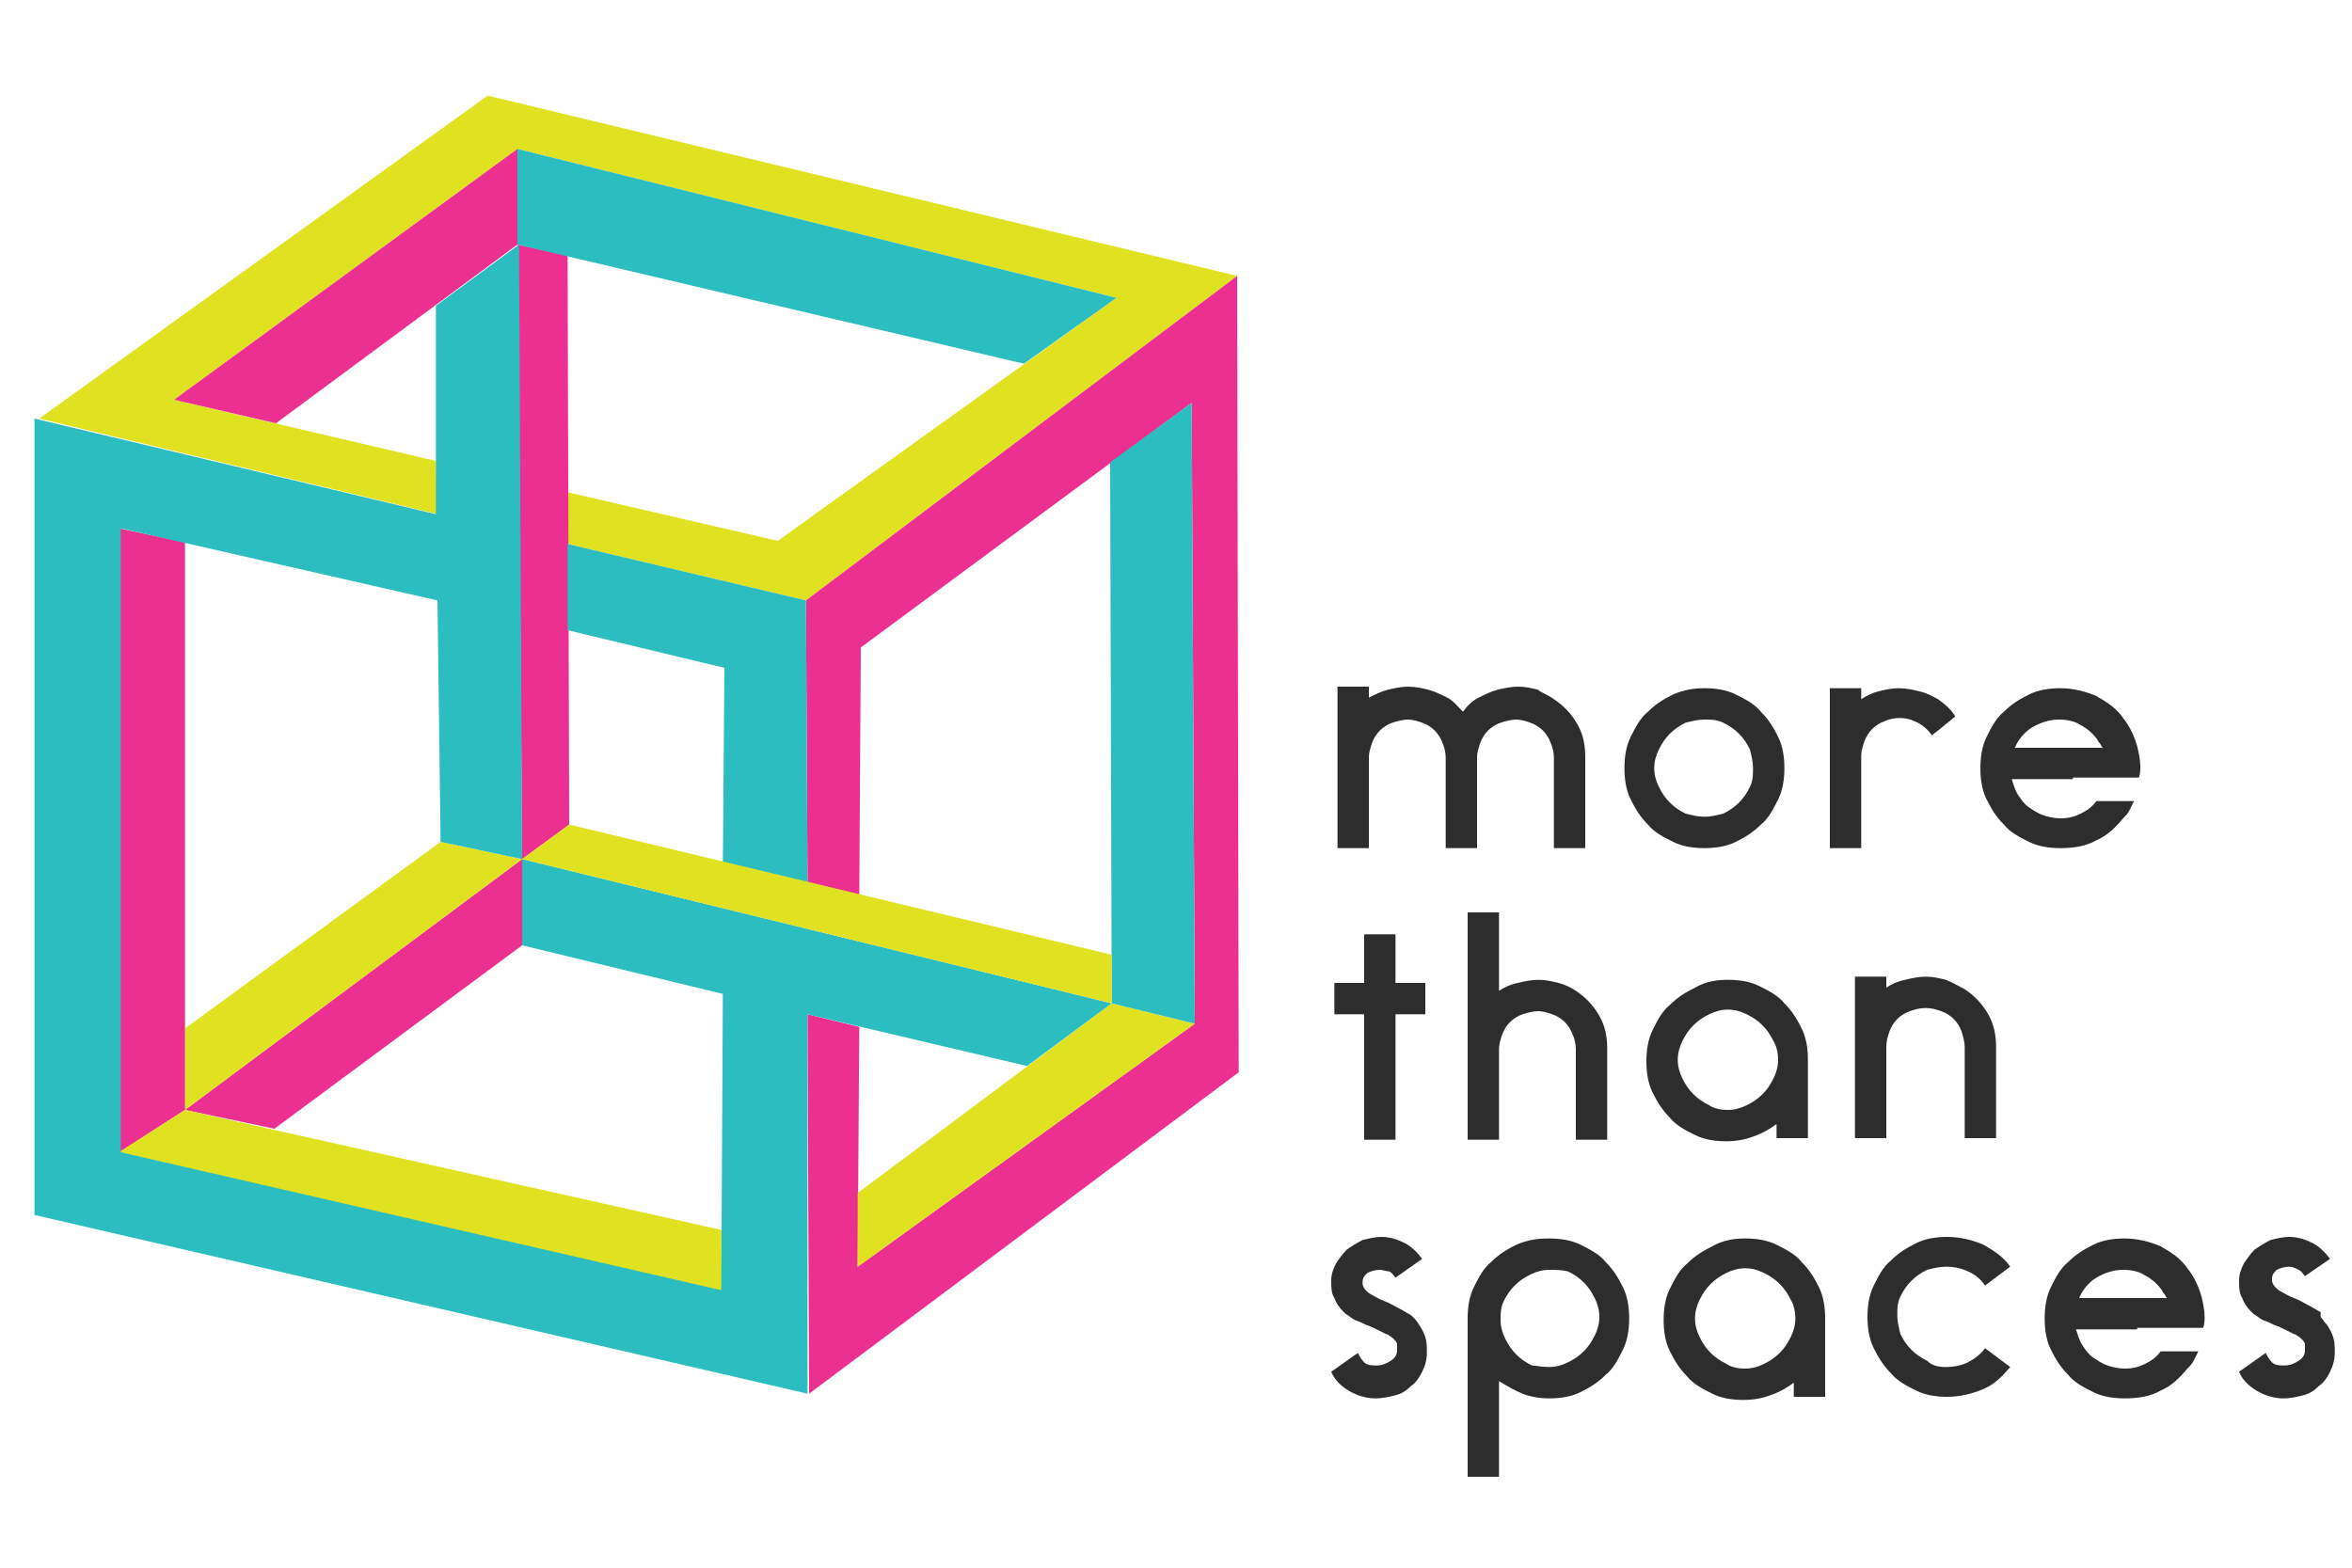
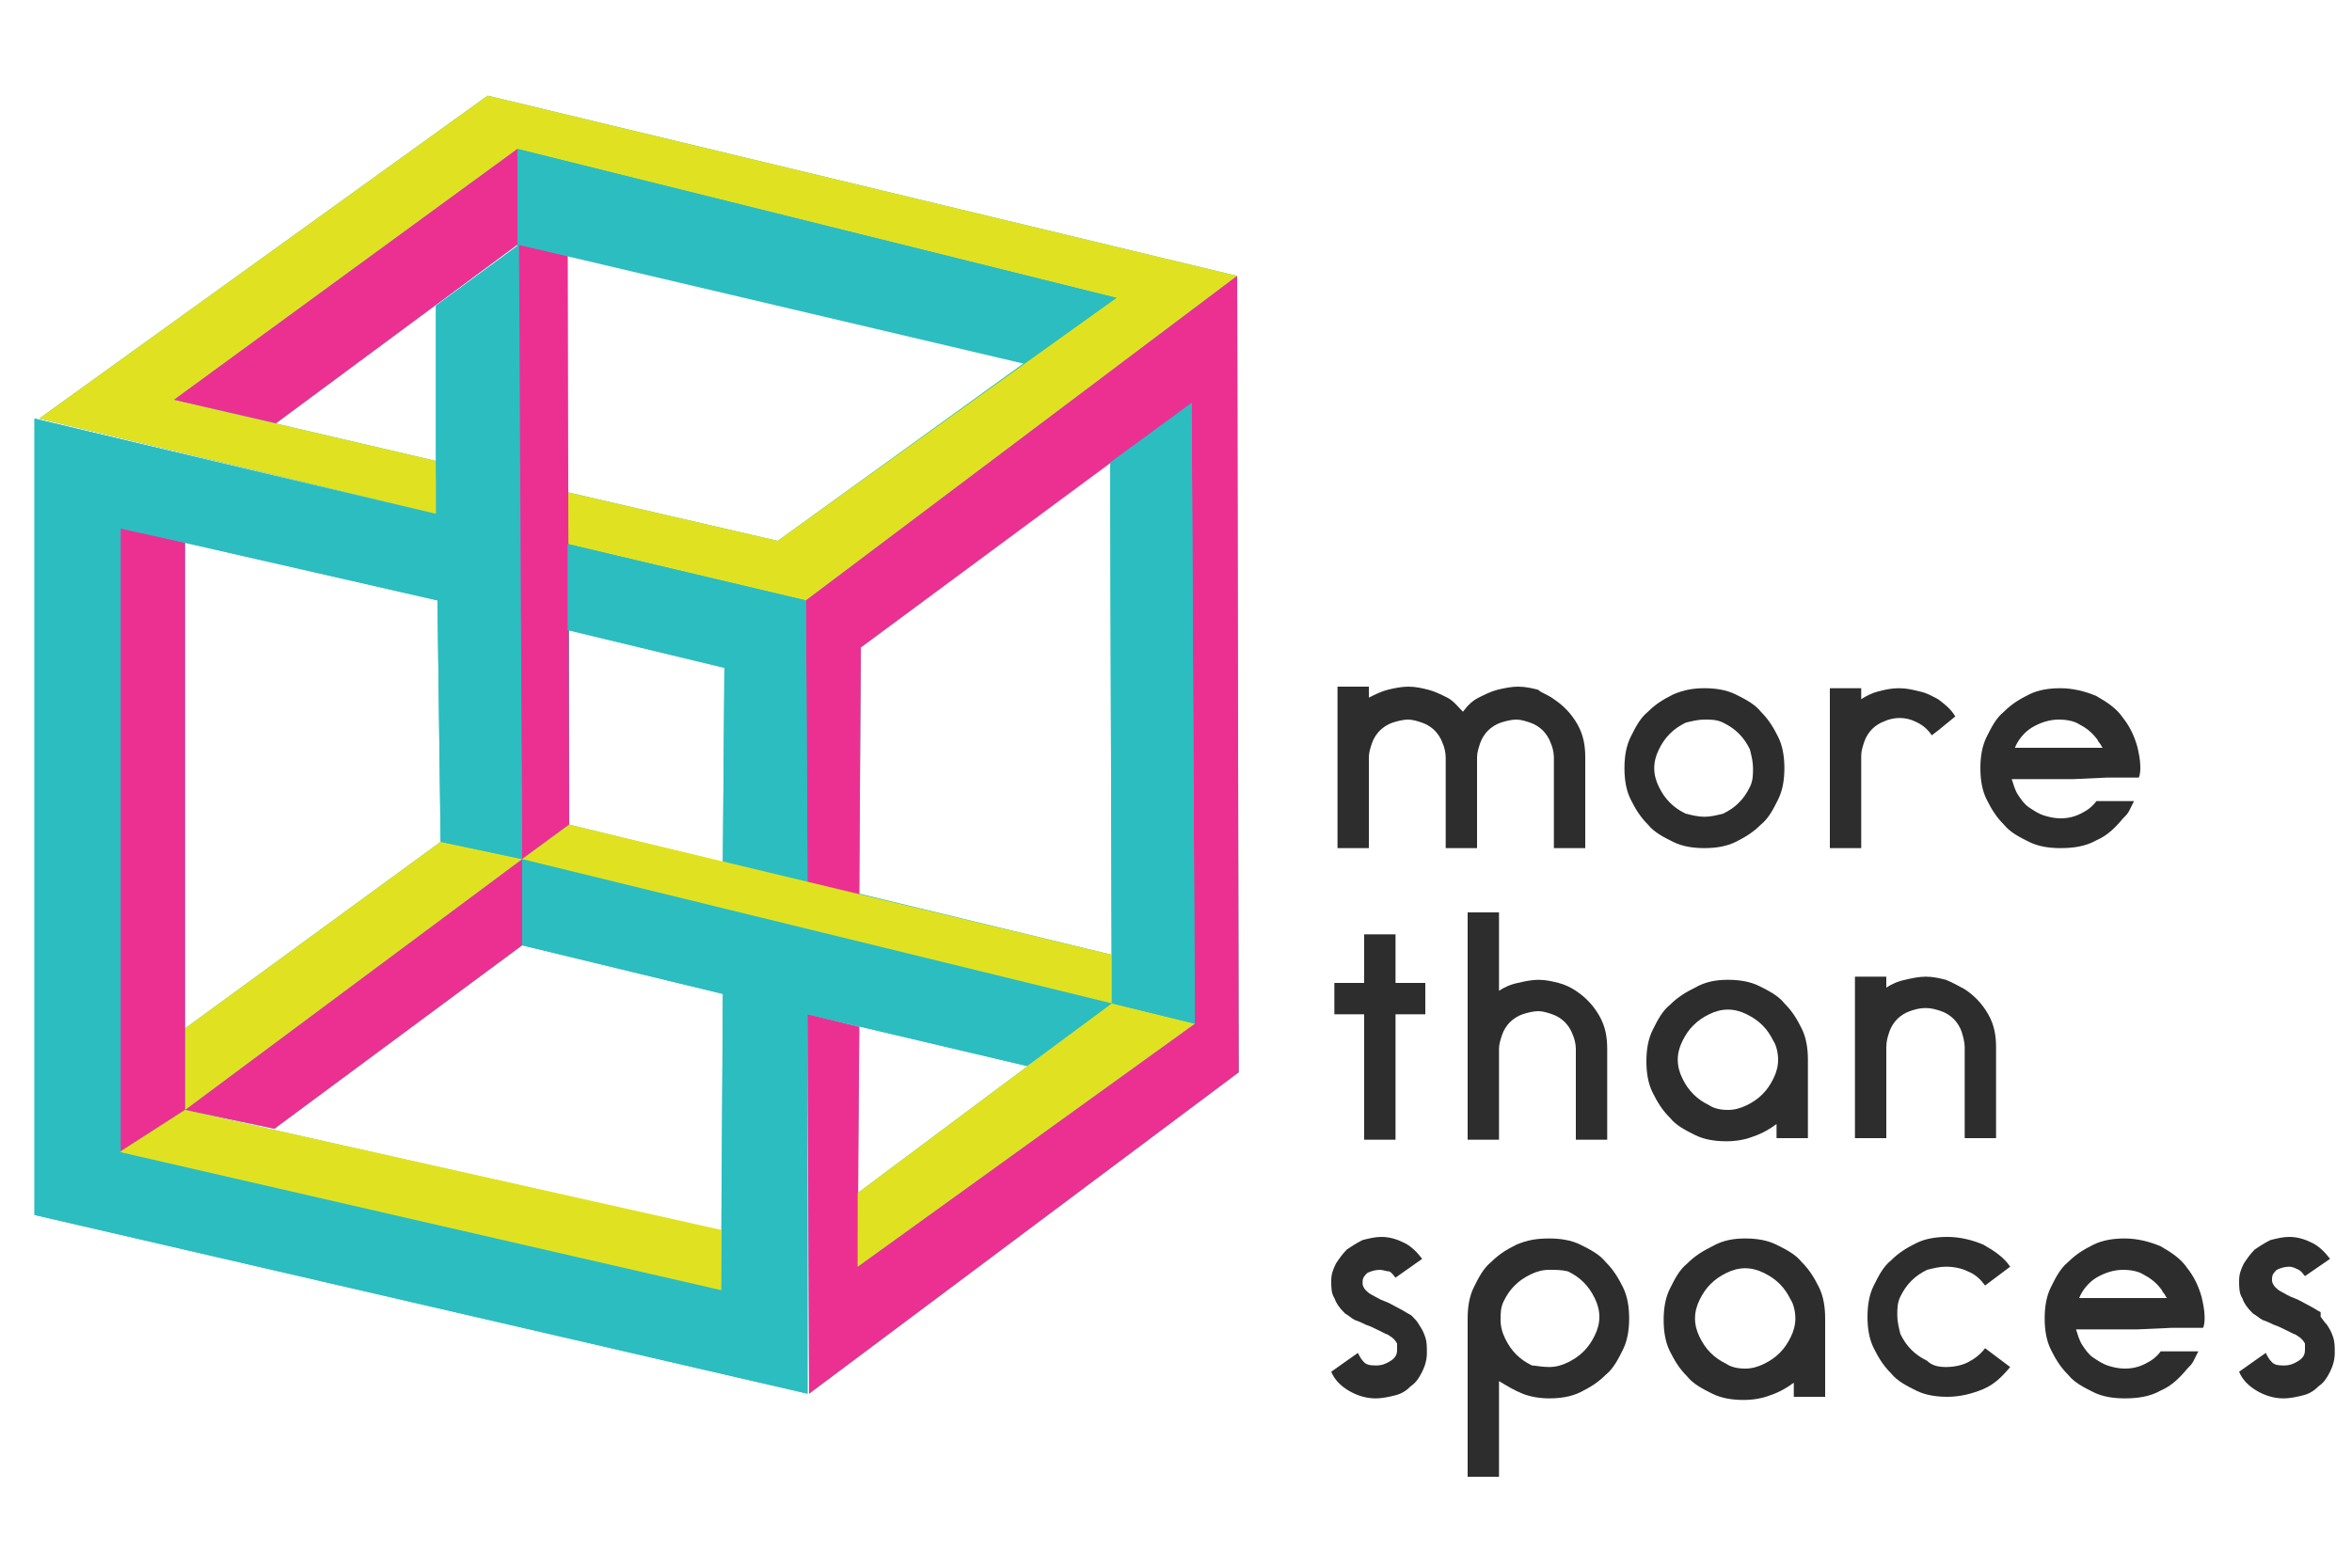
<svg xmlns="http://www.w3.org/2000/svg" version="1.1" id="Layer_1" x="0px" y="0px" viewBox="0 0 150 100" style="enable-background:new 0 0 150 100;" xml:space="preserve">
  <style type="text/css">
- 	.st0{fill:#E0E221;}
- 	.st1{fill:#EC3092;}
- 	.st2{fill:#2CBDC0;}
+ 	.st0{fill:#2CBDC0;}
+ 	.st1{fill:#E0E221;}
+ 	.st2{fill:#EC3092;}
	.st3{fill:#2D2D2D;}
</style>
  <g id="XMLID_5_">
+     <path class="st0" d="M78.9,17.6L31.1,6.1L2.5,26.7l25.3,6.1v0L2.2,26.7v50.8l49.3,11.4V64.7l14,3.3l5.4-4L54.7,76.1l0.1-10.6   l-3.3-0.8l0.1,24.2L79,68.4L78.9,17.6z M36.3,40.2l9.9,2.4L46.1,55l-9.8-2.4L36.3,40.2z M49.6,34.5l-13.4-3.1l0-15.1l29.1,6.8   l5.9-4.2L49.6,34.5z M11.1,25.5l6.5,1.5L33,15.6l0,0.1l-5.2,3.8v9.9L11.1,25.5z M27.9,38.3l0.2,15.4L11.8,65.6v-31L27.9,38.3z    M17.5,72l15.8-11.7l12.8,3.1L46,78.5l-34.2-7.7L17.5,72z M9.3,34.1l-1.6-0.3v0L9.3,34.1z M54.8,57l0.1-15.7l15.9-11.8l0.1,31.4   L54.8,57z" />
    <g id="XMLID_184_">
-       <polygon id="XMLID_558_" class="st0" points="33,9.5 11.1,25.5 27.8,29.4 27.9,32.8 2.5,26.7 31.1,6.1 78.9,17.6 51.4,38.3     36.2,34.7 36.2,31.4 49.6,34.5 71.2,19   " />
-       <path id="XMLID_473_" class="st1" d="M78.9,17.6L51.4,38.3l0.1,18l3.3,0.8l0.1-15.8l21.1-15.6l0.2,39.6L54.7,80.8l0.1-15.3    l-3.3-0.8l0.1,24.2L79,68.4L78.9,17.6z" />
-       <polygon id="XMLID_472_" class="st0" points="54.7,80.8 76.2,65.3 70.9,64 54.7,76.1   " />
-       <polygon id="XMLID_1_" class="st2" points="70.9,64 70.8,29.5 76,25.7 76.2,65.3   " />
-       <polygon id="XMLID_246_" class="st1" points="11.1,25.5 33,9.5 33,15.6 17.6,27   " />
-       <polygon id="XMLID_193_" class="st1" points="36.2,16.3 33,15.6 33.3,54.8 36.3,52.6   " />
-       <polygon id="XMLID_192_" class="st2" points="33,9.5 33,15.6 65.3,23.2 71.2,19   " />
-       <polygon id="XMLID_191_" class="st2" points="46.2,42.6 36.2,40.2 36.2,34.7 51.4,38.3 51.5,56.3 46.1,55   " />
-       <polygon id="XMLID_190_" class="st1" points="33.3,60.3 33.3,54.8 11.8,70.8 17.5,72   " />
-       <polygon id="XMLID_189_" class="st0" points="33.3,54.8 11.8,70.8 11.8,65.6 28.1,53.7   " />
-       <polygon id="XMLID_188_" class="st1" points="11.8,70.8 7.6,73.5 7.6,33.7 11.8,34.6   " />
-       <polygon id="XMLID_187_" class="st0" points="7.6,73.5 11.8,70.8 46.2,78.5 46.2,82.5   " />
-       <polygon id="XMLID_186_" class="st2" points="70.9,64 33.3,54.8 33.3,60.3 46.1,63.4 46,82.3 7.7,73.5 7.7,33.7 27.9,38.3     28.1,53.7 33.3,54.8 33.1,15.6 27.8,19.5 27.8,32.8 2.2,26.7 2.2,77.5 51.5,88.9 51.5,64.7 65.5,68   " />
-       <polygon id="XMLID_185_" class="st0" points="36.3,52.6 33.3,54.8 70.9,64 70.9,60.9   " />
+       <polygon id="XMLID_558_" class="st1" points="33,9.5 11.1,25.5 27.8,29.4 27.9,32.8 2.5,26.7 31.1,6.1 78.9,17.6 51.4,38.3     36.2,34.7 36.2,31.4 49.6,34.5 71.2,19   " />
+       <path id="XMLID_473_" class="st2" d="M78.9,17.6L51.4,38.3l0.1,18l3.3,0.8l0.1-15.8L76,25.7l0.2,39.6L54.7,80.8l0.1-15.3l-3.3-0.8    l0.1,24.2L79,68.4L78.9,17.6z" />
+       <polygon id="XMLID_472_" class="st1" points="54.7,80.8 76.2,65.3 70.9,64 54.7,76.1   " />
+       <polygon id="XMLID_1_" class="st0" points="70.9,64 70.8,29.5 76,25.7 76.2,65.3   " />
+       <polygon id="XMLID_246_" class="st2" points="11.1,25.5 33,9.5 33,15.6 17.6,27   " />
+       <polygon id="XMLID_193_" class="st2" points="36.2,16.3 33,15.6 33.3,54.8 36.3,52.6   " />
+       <polygon id="XMLID_192_" class="st0" points="33,9.5 33,15.6 65.3,23.2 71.2,19   " />
+       <polygon id="XMLID_191_" class="st0" points="46.2,42.6 36.2,40.2 36.2,34.7 51.4,38.3 51.5,56.3 46.1,55   " />
+       <polygon id="XMLID_190_" class="st2" points="33.3,60.3 33.3,54.8 11.8,70.8 17.5,72   " />
+       <polygon id="XMLID_189_" class="st1" points="33.3,54.8 11.8,70.8 11.8,65.6 28.1,53.7   " />
+       <polygon id="XMLID_188_" class="st2" points="11.8,70.8 7.6,73.5 7.6,33.7 11.8,34.6   " />
+       <polygon id="XMLID_187_" class="st1" points="7.6,73.5 11.8,70.8 46.2,78.5 46.2,82.5   " />
+       <polygon id="XMLID_186_" class="st0" points="70.9,64 33.3,54.8 33.3,60.3 46.1,63.4 46,82.3 7.7,73.5 7.7,33.7 27.9,38.3     28.1,53.7 33.3,54.8 33.1,15.6 27.8,19.5 27.8,32.8 2.2,26.7 2.2,77.5 51.5,88.9 51.5,64.7 65.5,68   " />
+       <polygon id="XMLID_185_" class="st1" points="36.3,52.6 33.3,54.8 70.9,64 70.9,60.9   " />
    </g>
    <g id="XMLID_6_">
-       <path id="XMLID_182_" class="st3" d="M99.1,44.6c0.6,0.4,1.1,0.9,1.5,1.6c0.4,0.7,0.5,1.4,0.5,2.1v5.8h-2V52v-3.7    c0-0.3-0.1-0.7-0.2-0.9c-0.1-0.3-0.3-0.6-0.5-0.8c-0.2-0.2-0.5-0.4-0.8-0.5c-0.3-0.1-0.6-0.2-0.9-0.2c-0.3,0-0.7,0.1-1,0.2    c-0.3,0.1-0.6,0.3-0.8,0.5c-0.2,0.2-0.4,0.5-0.5,0.8c-0.1,0.3-0.2,0.6-0.2,0.9V52v2.1h-2V52v-3.7c0-0.3-0.1-0.7-0.2-0.9    c-0.1-0.3-0.3-0.6-0.5-0.8c-0.2-0.2-0.5-0.4-0.8-0.5c-0.3-0.1-0.6-0.2-0.9-0.2s-0.7,0.1-1,0.2c-0.3,0.1-0.6,0.3-0.8,0.5    c-0.2,0.2-0.4,0.5-0.5,0.8c-0.1,0.3-0.2,0.6-0.2,0.9V52v2.1h-2v-5.8v-4.5h2v0.7c0.4-0.2,0.8-0.4,1.2-0.5c0.4-0.1,0.9-0.2,1.3-0.2    c0.5,0,0.9,0.1,1.3,0.2c0.4,0.1,0.8,0.3,1.2,0.5c0.4,0.2,0.7,0.6,1,0.9c0.3-0.4,0.6-0.7,1-0.9c0.4-0.2,0.8-0.4,1.2-0.5    c0.4-0.1,0.9-0.2,1.3-0.2c0.5,0,0.9,0.1,1.3,0.2C98.3,44.2,98.7,44.3,99.1,44.6z" />
-       <path id="XMLID_179_" class="st3" d="M108.7,43.9c0.7,0,1.4,0.1,2,0.4c0.6,0.3,1.2,0.6,1.6,1.1c0.5,0.5,0.8,1,1.1,1.6    c0.3,0.6,0.4,1.3,0.4,2c0,0.7-0.1,1.4-0.4,2c-0.3,0.6-0.6,1.2-1.1,1.6c-0.5,0.5-1,0.8-1.6,1.1c-0.6,0.3-1.3,0.4-2,0.4    c-0.7,0-1.4-0.1-2-0.4c-0.6-0.3-1.2-0.6-1.6-1.1c-0.5-0.5-0.8-1-1.1-1.6c-0.3-0.6-0.4-1.3-0.4-2c0-0.7,0.1-1.4,0.4-2    c0.3-0.6,0.6-1.2,1.1-1.6c0.5-0.5,1-0.8,1.6-1.1C107.4,44,108,43.9,108.7,43.9z M108.7,52.1c0.4,0,0.8-0.1,1.2-0.2    c0.4-0.2,0.7-0.4,1-0.7c0.3-0.3,0.5-0.6,0.7-1c0.2-0.4,0.2-0.8,0.2-1.2c0-0.4-0.1-0.8-0.2-1.2c-0.2-0.4-0.4-0.7-0.7-1    c-0.3-0.3-0.6-0.5-1-0.7c-0.4-0.2-0.8-0.2-1.2-0.2c-0.4,0-0.8,0.1-1.2,0.2c-0.4,0.2-0.7,0.4-1,0.7c-0.3,0.3-0.5,0.6-0.7,1    c-0.2,0.4-0.3,0.8-0.3,1.2c0,0.4,0.1,0.8,0.3,1.2c0.2,0.4,0.4,0.7,0.7,1c0.3,0.3,0.6,0.5,1,0.7C107.9,52,108.3,52.1,108.7,52.1z" />
-       <path id="XMLID_177_" class="st3" d="M123.6,44.6c0.4,0.3,0.8,0.6,1.1,1.1l-1.1,0.9l-0.4,0.3c-0.2-0.3-0.5-0.6-0.9-0.8    c-0.4-0.2-0.7-0.3-1.2-0.3c-0.3,0-0.7,0.1-0.9,0.2c-0.3,0.1-0.6,0.3-0.8,0.5c-0.2,0.2-0.4,0.5-0.5,0.8c-0.1,0.3-0.2,0.6-0.2,0.9    V52v2.1h-2v-5.8v-4.4h2v0.7c0.3-0.2,0.7-0.4,1.1-0.5c0.4-0.1,0.8-0.2,1.3-0.2c0.5,0,0.9,0.1,1.3,0.2    C122.9,44.2,123.2,44.4,123.6,44.6z" />
-       <path id="XMLID_174_" class="st3" d="M132.2,49.7h-3.9c0.1,0.3,0.2,0.7,0.4,1c0.2,0.3,0.4,0.6,0.7,0.8c0.3,0.2,0.6,0.4,0.9,0.5    c0.3,0.1,0.7,0.2,1.1,0.2c0.5,0,0.9-0.1,1.3-0.3c0.4-0.2,0.7-0.4,1-0.8h0.4h2c-0.1,0.2-0.2,0.4-0.3,0.6c-0.1,0.2-0.2,0.3-0.4,0.5    c-0.5,0.6-1,1.1-1.7,1.4c-0.7,0.4-1.5,0.5-2.3,0.5c-0.7,0-1.4-0.1-2-0.4c-0.6-0.3-1.2-0.6-1.6-1.1c-0.5-0.5-0.8-1-1.1-1.6    c-0.3-0.6-0.4-1.3-0.4-2c0-0.7,0.1-1.4,0.4-2c0.3-0.6,0.6-1.2,1.1-1.6c0.5-0.5,1-0.8,1.6-1.1c0.6-0.3,1.3-0.4,2-0.4    c0.8,0,1.6,0.2,2.3,0.5c0.7,0.4,1.3,0.8,1.7,1.4c0.4,0.5,0.7,1.1,0.9,1.8c0.1,0.4,0.2,0.9,0.2,1.3c0,0.2,0,0.5-0.1,0.7h-2H132.2z     M131.3,45.9c-0.6,0-1.2,0.2-1.7,0.5c-0.5,0.3-0.9,0.8-1.1,1.3h4.5h1.1c-0.1-0.1-0.1-0.2-0.2-0.3c-0.1-0.1-0.1-0.2-0.2-0.3    c-0.3-0.4-0.7-0.7-1.1-0.9C132.3,46,131.8,45.9,131.3,45.9z" />
-       <path id="XMLID_172_" class="st3" d="M90.9,64.7h-1.9v8h-2v-8h-1.9v-2h1.9v-3.1h2v3.1h1.9V64.7z" />
-       <path id="XMLID_170_" class="st3" d="M100.5,63.2c0.6,0.4,1.1,0.9,1.5,1.6c0.4,0.7,0.5,1.4,0.5,2.1v5.8h-2v-2.1v-3.7    c0-0.3-0.1-0.7-0.2-0.9c-0.1-0.3-0.3-0.6-0.5-0.8c-0.2-0.2-0.5-0.4-0.8-0.5c-0.3-0.1-0.6-0.2-0.9-0.2c-0.3,0-0.7,0.1-1,0.2    c-0.3,0.1-0.6,0.3-0.8,0.5c-0.2,0.2-0.4,0.5-0.5,0.8c-0.1,0.3-0.2,0.6-0.2,0.9v3.7v2.1h-2v-5.8v-8.7h2v5c0.3-0.2,0.7-0.4,1.2-0.5    c0.4-0.1,0.9-0.2,1.3-0.2c0.5,0,0.9,0.1,1.3,0.2C99.8,62.8,100.2,63,100.5,63.2z" />
-       <path id="XMLID_167_" class="st3" d="M110.2,62.5c0.7,0,1.4,0.1,2,0.4c0.6,0.3,1.2,0.6,1.6,1.1c0.5,0.5,0.8,1,1.1,1.6    c0.3,0.6,0.4,1.3,0.4,2v5h-2v-0.9c-0.4,0.3-0.9,0.6-1.5,0.8c-0.5,0.2-1.1,0.3-1.7,0.3c-0.7,0-1.4-0.1-2-0.4    c-0.6-0.3-1.2-0.6-1.6-1.1c-0.5-0.5-0.8-1-1.1-1.6c-0.3-0.6-0.4-1.3-0.4-2s0.1-1.4,0.4-2c0.3-0.6,0.6-1.2,1.1-1.6    c0.5-0.5,1-0.8,1.6-1.1C108.8,62.6,109.5,62.5,110.2,62.5z M110.2,70.8c0.4,0,0.8-0.1,1.2-0.3c0.4-0.2,0.7-0.4,1-0.7    c0.3-0.3,0.5-0.6,0.7-1c0.2-0.4,0.3-0.8,0.3-1.2c0-0.4-0.1-0.9-0.3-1.2c-0.2-0.4-0.4-0.7-0.7-1c-0.3-0.3-0.6-0.5-1-0.7    c-0.4-0.2-0.8-0.3-1.2-0.3c-0.4,0-0.8,0.1-1.2,0.3c-0.4,0.2-0.7,0.4-1,0.7c-0.3,0.3-0.5,0.6-0.7,1c-0.2,0.4-0.3,0.8-0.3,1.2    c0,0.4,0.1,0.8,0.3,1.2c0.2,0.4,0.4,0.7,0.7,1c0.3,0.3,0.6,0.5,1,0.7C109.3,70.7,109.7,70.8,110.2,70.8z" />
-       <path id="XMLID_165_" class="st3" d="M125.3,63.1c0.6,0.4,1.1,0.9,1.5,1.6c0.4,0.7,0.5,1.4,0.5,2.1v5.8h-2v-2.1v-3.7    c0-0.3-0.1-0.7-0.2-1c-0.1-0.3-0.3-0.6-0.5-0.8c-0.2-0.2-0.5-0.4-0.8-0.5c-0.3-0.1-0.6-0.2-1-0.2s-0.7,0.1-1,0.2    c-0.3,0.1-0.6,0.3-0.8,0.5c-0.2,0.2-0.4,0.5-0.5,0.8c-0.1,0.3-0.2,0.6-0.2,1v3.7v2.1h-2v-5.8v-4.5h2l0,0.7    c0.3-0.2,0.7-0.4,1.2-0.5c0.4-0.1,0.9-0.2,1.3-0.2c0.5,0,0.9,0.1,1.3,0.2C124.6,62.7,124.9,62.9,125.3,63.1z" />
-       <path id="XMLID_163_" class="st3" d="M90.5,84.5c0.2,0.3,0.3,0.5,0.4,0.8c0.1,0.3,0.1,0.6,0.1,1c0,0.4-0.1,0.8-0.3,1.2    c-0.2,0.4-0.4,0.7-0.7,0.9c-0.3,0.3-0.6,0.5-1,0.6c-0.4,0.1-0.8,0.2-1.3,0.2c-0.6,0-1.2-0.2-1.7-0.5c-0.5-0.3-0.9-0.7-1.1-1.2    l1.7-1.2c0.1,0.2,0.2,0.4,0.4,0.6c0.2,0.2,0.5,0.2,0.8,0.2c0.3,0,0.6-0.1,0.9-0.3c0.3-0.2,0.4-0.4,0.4-0.7c0-0.1,0-0.2,0-0.2v0    c0,0,0,0,0-0.1c0,0,0,0,0-0.1c-0.1-0.2-0.3-0.4-0.5-0.5c0,0-0.1-0.1-0.2-0.1l0,0c-0.2-0.1-0.4-0.2-0.6-0.3    c-0.2-0.1-0.4-0.2-0.7-0.3c-0.2-0.1-0.4-0.2-0.7-0.3c-0.2-0.1-0.4-0.3-0.6-0.4v0l-0.1-0.1c-0.3-0.3-0.5-0.6-0.6-0.9    c-0.2-0.3-0.2-0.7-0.2-1.1c0-0.4,0.1-0.7,0.3-1.1c0.2-0.3,0.4-0.6,0.7-0.9c0.3-0.2,0.6-0.4,1-0.6c0.4-0.1,0.8-0.2,1.2-0.2    c0.6,0,1.1,0.2,1.5,0.4c0.4,0.2,0.8,0.6,1.1,1L89,81.5c-0.1-0.1-0.2-0.3-0.4-0.4C88.4,81.1,88.2,81,88,81c-0.3,0-0.6,0.1-0.8,0.2    c-0.2,0.2-0.3,0.3-0.3,0.6c0,0.1,0,0.1,0,0.1c0,0.1,0.1,0.3,0.2,0.4c0.1,0.1,0.2,0.2,0.4,0.3c0.2,0.1,0.5,0.3,0.8,0.4    c0.3,0.1,0.6,0.3,1,0.5c0.2,0.1,0.5,0.3,0.7,0.4l0.1,0.1C90.2,84.1,90.4,84.3,90.5,84.5z" />
-       <path id="XMLID_160_" class="st3" d="M98.8,79c0.7,0,1.4,0.1,2,0.4c0.6,0.3,1.2,0.6,1.6,1.1c0.5,0.5,0.8,1,1.1,1.6    c0.3,0.6,0.4,1.3,0.4,2c0,0.7-0.1,1.4-0.4,2c-0.3,0.6-0.6,1.2-1.1,1.6c-0.5,0.5-1,0.8-1.6,1.1c-0.6,0.3-1.3,0.4-2,0.4    c-0.6,0-1.2-0.1-1.7-0.3s-1-0.5-1.5-0.8v6.1h-2V84.1v0c0-0.7,0.1-1.4,0.4-2s0.6-1.2,1.1-1.6c0.5-0.5,1-0.8,1.6-1.1    C97.4,79.1,98,79,98.8,79z M98.8,87.2c0.4,0,0.8-0.1,1.2-0.3c0.4-0.2,0.7-0.4,1-0.7c0.3-0.3,0.5-0.6,0.7-1    c0.2-0.4,0.3-0.8,0.3-1.2s-0.1-0.8-0.3-1.2c-0.2-0.4-0.4-0.7-0.7-1c-0.3-0.3-0.6-0.5-1-0.7C99.6,81,99.2,81,98.8,81    c-0.4,0-0.8,0.1-1.2,0.3c-0.4,0.2-0.7,0.4-1,0.7c-0.3,0.3-0.5,0.6-0.7,1c-0.2,0.4-0.2,0.8-0.2,1.2v0c0,0.4,0.1,0.8,0.3,1.2    c0.2,0.4,0.4,0.7,0.7,1c0.3,0.3,0.6,0.5,1,0.7C97.9,87.1,98.3,87.2,98.8,87.2z" />
-       <path id="XMLID_157_" class="st3" d="M111.3,79c0.7,0,1.4,0.1,2,0.4c0.6,0.3,1.2,0.6,1.6,1.1c0.5,0.5,0.8,1,1.1,1.6    c0.3,0.6,0.4,1.3,0.4,2v5h-2v-0.9c-0.4,0.3-0.9,0.6-1.5,0.8c-0.5,0.2-1.1,0.3-1.7,0.3c-0.7,0-1.4-0.1-2-0.4    c-0.6-0.3-1.2-0.6-1.6-1.1c-0.5-0.5-0.8-1-1.1-1.6c-0.3-0.6-0.4-1.3-0.4-2c0-0.7,0.1-1.4,0.4-2c0.3-0.6,0.6-1.2,1.1-1.6    c0.5-0.5,1-0.8,1.6-1.1C109.9,79.1,110.6,79,111.3,79z M111.3,87.3c0.4,0,0.8-0.1,1.2-0.3c0.4-0.2,0.7-0.4,1-0.7    c0.3-0.3,0.5-0.6,0.7-1c0.2-0.4,0.3-0.8,0.3-1.2c0-0.4-0.1-0.9-0.3-1.2c-0.2-0.4-0.4-0.7-0.7-1c-0.3-0.3-0.6-0.5-1-0.7    c-0.4-0.2-0.8-0.3-1.2-0.3c-0.4,0-0.8,0.1-1.2,0.3c-0.4,0.2-0.7,0.4-1,0.7c-0.3,0.3-0.5,0.6-0.7,1c-0.2,0.4-0.3,0.8-0.3,1.2    c0,0.4,0.1,0.8,0.3,1.2c0.2,0.4,0.4,0.7,0.7,1c0.3,0.3,0.6,0.5,1,0.7C110.4,87.2,110.8,87.3,111.3,87.3z" />
-       <path id="XMLID_155_" class="st3" d="M124.1,87.2c0.5,0,1-0.1,1.4-0.3c0.4-0.2,0.8-0.5,1.1-0.9l1.6,1.2c-0.5,0.6-1,1.1-1.7,1.4    s-1.5,0.5-2.3,0.5c-0.7,0-1.4-0.1-2-0.4c-0.6-0.3-1.2-0.6-1.6-1.1c-0.5-0.5-0.8-1-1.1-1.6c-0.3-0.6-0.4-1.3-0.4-2    c0-0.7,0.1-1.4,0.4-2c0.3-0.6,0.6-1.2,1.1-1.6c0.5-0.5,1-0.8,1.6-1.1c0.6-0.3,1.3-0.4,2-0.4c0.8,0,1.6,0.2,2.3,0.5    c0.7,0.4,1.3,0.8,1.7,1.4l-1.6,1.2c-0.3-0.4-0.6-0.7-1.1-0.9c-0.4-0.2-0.9-0.3-1.4-0.3c-0.4,0-0.8,0.1-1.2,0.2    c-0.4,0.2-0.7,0.4-1,0.7c-0.3,0.3-0.5,0.6-0.7,1c-0.2,0.4-0.2,0.8-0.2,1.2c0,0.4,0.1,0.8,0.2,1.2c0.2,0.4,0.4,0.7,0.7,1    c0.3,0.3,0.6,0.5,1,0.7C123.2,87.1,123.6,87.2,124.1,87.2z" />
-       <path id="XMLID_152_" class="st3" d="M136.3,84.8h-3.9c0.1,0.3,0.2,0.7,0.4,1c0.2,0.3,0.4,0.6,0.7,0.8c0.3,0.2,0.6,0.4,0.9,0.5    c0.3,0.1,0.7,0.2,1.1,0.2c0.5,0,0.9-0.1,1.3-0.3c0.4-0.2,0.7-0.4,1-0.8h0.4h2c-0.1,0.2-0.2,0.4-0.3,0.6s-0.2,0.3-0.4,0.5    c-0.5,0.6-1,1.1-1.7,1.4c-0.7,0.4-1.5,0.5-2.3,0.5c-0.7,0-1.4-0.1-2-0.4c-0.6-0.3-1.2-0.6-1.6-1.1c-0.5-0.5-0.8-1-1.1-1.6    s-0.4-1.3-0.4-2c0-0.7,0.1-1.4,0.4-2s0.6-1.2,1.1-1.6c0.5-0.5,1-0.8,1.6-1.1c0.6-0.3,1.3-0.4,2-0.4c0.8,0,1.6,0.2,2.3,0.5    c0.7,0.4,1.3,0.8,1.7,1.4c0.4,0.5,0.7,1.1,0.9,1.8c0.1,0.4,0.2,0.9,0.2,1.3c0,0.2,0,0.5-0.1,0.7h-2H136.3z M135.4,81    c-0.6,0-1.2,0.2-1.7,0.5c-0.5,0.3-0.9,0.8-1.1,1.3h4.5h1.1c-0.1-0.1-0.1-0.2-0.2-0.3c-0.1-0.1-0.1-0.2-0.2-0.3    c-0.3-0.4-0.7-0.7-1.1-0.9C136.4,81.1,135.9,81,135.4,81z" />
-       <path id="XMLID_150_" class="st3" d="M148.4,84.5c0.2,0.3,0.3,0.5,0.4,0.8c0.1,0.3,0.1,0.6,0.1,1c0,0.4-0.1,0.8-0.3,1.2    c-0.2,0.4-0.4,0.7-0.7,0.9c-0.3,0.3-0.6,0.5-1,0.6c-0.4,0.1-0.8,0.2-1.3,0.2c-0.6,0-1.2-0.2-1.7-0.5c-0.5-0.3-0.9-0.7-1.1-1.2    l1.7-1.2c0.1,0.2,0.2,0.4,0.4,0.6c0.2,0.2,0.5,0.2,0.8,0.2c0.3,0,0.6-0.1,0.9-0.3c0.3-0.2,0.4-0.4,0.4-0.7c0-0.1,0-0.2,0-0.2v0    c0,0,0,0,0-0.1c0,0,0,0,0-0.1c-0.1-0.2-0.3-0.4-0.5-0.5c0,0-0.1-0.1-0.2-0.1l0,0c-0.2-0.1-0.4-0.2-0.6-0.3    c-0.2-0.1-0.4-0.2-0.7-0.3c-0.2-0.1-0.4-0.2-0.7-0.3c-0.2-0.1-0.4-0.3-0.6-0.4v0l-0.1-0.1c-0.3-0.3-0.5-0.6-0.6-0.9    c-0.2-0.3-0.2-0.7-0.2-1.1c0-0.4,0.1-0.7,0.3-1.1c0.2-0.3,0.4-0.6,0.7-0.9c0.3-0.2,0.6-0.4,1-0.6c0.4-0.1,0.8-0.2,1.2-0.2    c0.6,0,1.1,0.2,1.5,0.4c0.4,0.2,0.8,0.6,1.1,1l-1.6,1.1c-0.1-0.1-0.2-0.3-0.4-0.4c-0.2-0.1-0.4-0.2-0.6-0.2    c-0.3,0-0.6,0.1-0.8,0.2c-0.2,0.2-0.3,0.3-0.3,0.6c0,0.1,0,0.1,0,0.1c0,0.1,0.1,0.3,0.2,0.4c0.1,0.1,0.2,0.2,0.4,0.3    c0.2,0.1,0.5,0.3,0.8,0.4c0.3,0.1,0.6,0.3,1,0.5c0.2,0.1,0.5,0.3,0.7,0.4L148,84C148.1,84.1,148.2,84.3,148.4,84.5z" />
+       <path id="XMLID_182_" class="st3" d="M99.1,44.6c0.6,0.4,1.1,0.9,1.5,1.6c0.4,0.7,0.5,1.4,0.5,2.1v5.8h-2V52v-3.7    c0-0.3-0.1-0.7-0.2-0.9c-0.1-0.3-0.3-0.6-0.5-0.8s-0.5-0.4-0.8-0.5s-0.6-0.2-0.9-0.2s-0.7,0.1-1,0.2c-0.3,0.1-0.6,0.3-0.8,0.5    c-0.2,0.2-0.4,0.5-0.5,0.8s-0.2,0.6-0.2,0.9V52v2.1h-2V52v-3.7c0-0.3-0.1-0.7-0.2-0.9c-0.1-0.3-0.3-0.6-0.5-0.8s-0.5-0.4-0.8-0.5    s-0.6-0.2-0.9-0.2s-0.7,0.1-1,0.2c-0.3,0.1-0.6,0.3-0.8,0.5c-0.2,0.2-0.4,0.5-0.5,0.8s-0.2,0.6-0.2,0.9V52v2.1h-2v-5.8v-4.5h2v0.7    c0.4-0.2,0.8-0.4,1.2-0.5c0.4-0.1,0.9-0.2,1.3-0.2c0.5,0,0.9,0.1,1.3,0.2c0.4,0.1,0.8,0.3,1.2,0.5c0.4,0.2,0.7,0.6,1,0.9    c0.3-0.4,0.6-0.7,1-0.9s0.8-0.4,1.2-0.5c0.4-0.1,0.9-0.2,1.3-0.2c0.5,0,0.9,0.1,1.3,0.2C98.3,44.2,98.7,44.3,99.1,44.6z" />
+       <path id="XMLID_179_" class="st3" d="M108.7,43.9c0.7,0,1.4,0.1,2,0.4c0.6,0.3,1.2,0.6,1.6,1.1c0.5,0.5,0.8,1,1.1,1.6    c0.3,0.6,0.4,1.3,0.4,2s-0.1,1.4-0.4,2s-0.6,1.2-1.1,1.6c-0.5,0.5-1,0.8-1.6,1.1s-1.3,0.4-2,0.4s-1.4-0.1-2-0.4    c-0.6-0.3-1.2-0.6-1.6-1.1c-0.5-0.5-0.8-1-1.1-1.6c-0.3-0.6-0.4-1.3-0.4-2s0.1-1.4,0.4-2s0.6-1.2,1.1-1.6c0.5-0.5,1-0.8,1.6-1.1    C107.4,44,108,43.9,108.7,43.9z M108.7,52.1c0.4,0,0.8-0.1,1.2-0.2c0.4-0.2,0.7-0.4,1-0.7s0.5-0.6,0.7-1s0.2-0.8,0.2-1.2    s-0.1-0.8-0.2-1.2c-0.2-0.4-0.4-0.7-0.7-1c-0.3-0.3-0.6-0.5-1-0.7s-0.8-0.2-1.2-0.2c-0.4,0-0.8,0.1-1.2,0.2    c-0.4,0.2-0.7,0.4-1,0.7s-0.5,0.6-0.7,1s-0.3,0.8-0.3,1.2s0.1,0.8,0.3,1.2c0.2,0.4,0.4,0.7,0.7,1c0.3,0.3,0.6,0.5,1,0.7    C107.9,52,108.3,52.1,108.7,52.1z" />
+       <path id="XMLID_177_" class="st3" d="M123.6,44.6c0.4,0.3,0.8,0.6,1.1,1.1l-1.1,0.9l-0.4,0.3c-0.2-0.3-0.5-0.6-0.9-0.8    s-0.7-0.3-1.2-0.3c-0.3,0-0.7,0.1-0.9,0.2c-0.3,0.1-0.6,0.3-0.8,0.5c-0.2,0.2-0.4,0.5-0.5,0.8s-0.2,0.6-0.2,0.9V52v2.1h-2v-5.8    v-4.4h2v0.7c0.3-0.2,0.7-0.4,1.1-0.5s0.8-0.2,1.3-0.2s0.9,0.1,1.3,0.2C122.9,44.2,123.2,44.4,123.6,44.6z" />
+       <path id="XMLID_174_" class="st3" d="M132.2,49.7h-3.9c0.1,0.3,0.2,0.7,0.4,1s0.4,0.6,0.7,0.8s0.6,0.4,0.9,0.5    c0.3,0.1,0.7,0.2,1.1,0.2c0.5,0,0.9-0.1,1.3-0.3c0.4-0.2,0.7-0.4,1-0.8h0.4h2c-0.1,0.2-0.2,0.4-0.3,0.6c-0.1,0.2-0.2,0.3-0.4,0.5    c-0.5,0.6-1,1.1-1.7,1.4c-0.7,0.4-1.5,0.5-2.3,0.5c-0.7,0-1.4-0.1-2-0.4c-0.6-0.3-1.2-0.6-1.6-1.1c-0.5-0.5-0.8-1-1.1-1.6    c-0.3-0.6-0.4-1.3-0.4-2s0.1-1.4,0.4-2s0.6-1.2,1.1-1.6c0.5-0.5,1-0.8,1.6-1.1s1.3-0.4,2-0.4c0.8,0,1.6,0.2,2.3,0.5    c0.7,0.4,1.3,0.8,1.7,1.4c0.4,0.5,0.7,1.1,0.9,1.8c0.1,0.4,0.2,0.9,0.2,1.3c0,0.2,0,0.5-0.1,0.7h-2L132.2,49.7L132.2,49.7z     M131.3,45.9c-0.6,0-1.2,0.2-1.7,0.5s-0.9,0.8-1.1,1.3h4.5h1.1c-0.1-0.1-0.1-0.2-0.2-0.3c-0.1-0.1-0.1-0.2-0.2-0.3    c-0.3-0.4-0.7-0.7-1.1-0.9C132.3,46,131.8,45.9,131.3,45.9z" />
+       <path id="XMLID_172_" class="st3" d="M90.9,64.7H89v8h-2v-8h-1.9v-2H87v-3.1h2v3.1h1.9V64.7z" />
+       <path id="XMLID_170_" class="st3" d="M100.5,63.2c0.6,0.4,1.1,0.9,1.5,1.6c0.4,0.7,0.5,1.4,0.5,2.1v5.8h-2v-2.1v-3.7    c0-0.3-0.1-0.7-0.2-0.9c-0.1-0.3-0.3-0.6-0.5-0.8c-0.2-0.2-0.5-0.4-0.8-0.5s-0.6-0.2-0.9-0.2s-0.7,0.1-1,0.2s-0.6,0.3-0.8,0.5    c-0.2,0.2-0.4,0.5-0.5,0.8s-0.2,0.6-0.2,0.9v3.7v2.1h-2v-5.8v-8.7h2v5c0.3-0.2,0.7-0.4,1.2-0.5c0.4-0.1,0.9-0.2,1.3-0.2    c0.5,0,0.9,0.1,1.3,0.2C99.8,62.8,100.2,63,100.5,63.2z" />
+       <path id="XMLID_167_" class="st3" d="M110.2,62.5c0.7,0,1.4,0.1,2,0.4c0.6,0.3,1.2,0.6,1.6,1.1c0.5,0.5,0.8,1,1.1,1.6    c0.3,0.6,0.4,1.3,0.4,2v5h-2v-0.9c-0.4,0.3-0.9,0.6-1.5,0.8c-0.5,0.2-1.1,0.3-1.7,0.3c-0.7,0-1.4-0.1-2-0.4s-1.2-0.6-1.6-1.1    c-0.5-0.5-0.8-1-1.1-1.6c-0.3-0.6-0.4-1.3-0.4-2s0.1-1.4,0.4-2s0.6-1.2,1.1-1.6c0.5-0.5,1-0.8,1.6-1.1    C108.8,62.6,109.5,62.5,110.2,62.5z M110.2,70.8c0.4,0,0.8-0.1,1.2-0.3c0.4-0.2,0.7-0.4,1-0.7c0.3-0.3,0.5-0.6,0.7-1    s0.3-0.8,0.3-1.2c0-0.4-0.1-0.9-0.3-1.2c-0.2-0.4-0.4-0.7-0.7-1c-0.3-0.3-0.6-0.5-1-0.7s-0.8-0.3-1.2-0.3c-0.4,0-0.8,0.1-1.2,0.3    c-0.4,0.2-0.7,0.4-1,0.7c-0.3,0.3-0.5,0.6-0.7,1s-0.3,0.8-0.3,1.2c0,0.4,0.1,0.8,0.3,1.2c0.2,0.4,0.4,0.7,0.7,1    c0.3,0.3,0.6,0.5,1,0.7C109.3,70.7,109.7,70.8,110.2,70.8z" />
+       <path id="XMLID_165_" class="st3" d="M125.3,63.1c0.6,0.4,1.1,0.9,1.5,1.6s0.5,1.4,0.5,2.1v5.8h-2v-2.1v-3.7c0-0.3-0.1-0.7-0.2-1    s-0.3-0.6-0.5-0.8c-0.2-0.2-0.5-0.4-0.8-0.5s-0.6-0.2-1-0.2s-0.7,0.1-1,0.2s-0.6,0.3-0.8,0.5c-0.2,0.2-0.4,0.5-0.5,0.8    s-0.2,0.6-0.2,1v3.7v2.1h-2v-5.8v-4.5h2V63c0.3-0.2,0.7-0.4,1.2-0.5c0.4-0.1,0.9-0.2,1.3-0.2c0.5,0,0.9,0.1,1.3,0.2    C124.6,62.7,124.9,62.9,125.3,63.1z" />
+       <path id="XMLID_163_" class="st3" d="M90.5,84.5c0.2,0.3,0.3,0.5,0.4,0.8s0.1,0.6,0.1,1s-0.1,0.8-0.3,1.2    c-0.2,0.4-0.4,0.7-0.7,0.9c-0.3,0.3-0.6,0.5-1,0.6s-0.8,0.2-1.3,0.2c-0.6,0-1.2-0.2-1.7-0.5s-0.9-0.7-1.1-1.2l1.7-1.2    c0.1,0.2,0.2,0.4,0.4,0.6c0.2,0.2,0.5,0.2,0.8,0.2s0.6-0.1,0.9-0.3c0.3-0.2,0.4-0.4,0.4-0.7c0-0.1,0-0.2,0-0.2l0,0c0,0,0,0,0-0.1    c0,0,0,0,0-0.1c-0.1-0.2-0.3-0.4-0.5-0.5c0,0-0.1-0.1-0.2-0.1l0,0c-0.2-0.1-0.4-0.2-0.6-0.3c-0.2-0.1-0.4-0.2-0.7-0.3    c-0.2-0.1-0.4-0.2-0.7-0.3c-0.2-0.1-0.4-0.3-0.6-0.4l0,0l-0.1-0.1c-0.3-0.3-0.5-0.6-0.6-0.9c-0.2-0.3-0.2-0.7-0.2-1.1    s0.1-0.7,0.3-1.1c0.2-0.3,0.4-0.6,0.7-0.9c0.3-0.2,0.6-0.4,1-0.6c0.4-0.1,0.8-0.2,1.2-0.2c0.6,0,1.1,0.2,1.5,0.4    c0.4,0.2,0.8,0.6,1.1,1L89,81.5c-0.1-0.1-0.2-0.3-0.4-0.4c-0.2,0-0.4-0.1-0.6-0.1c-0.3,0-0.6,0.1-0.8,0.2    c-0.2,0.2-0.3,0.3-0.3,0.6c0,0.1,0,0.1,0,0.1c0,0.1,0.1,0.3,0.2,0.4s0.2,0.2,0.4,0.3c0.2,0.1,0.5,0.3,0.8,0.4s0.6,0.3,1,0.5    c0.2,0.1,0.5,0.3,0.7,0.4l0.1,0.1C90.2,84.1,90.4,84.3,90.5,84.5z" />
+       <path id="XMLID_160_" class="st3" d="M98.8,79c0.7,0,1.4,0.1,2,0.4s1.2,0.6,1.6,1.1c0.5,0.5,0.8,1,1.1,1.6c0.3,0.6,0.4,1.3,0.4,2    s-0.1,1.4-0.4,2s-0.6,1.2-1.1,1.6c-0.5,0.5-1,0.8-1.6,1.1c-0.6,0.3-1.3,0.4-2,0.4c-0.6,0-1.2-0.1-1.7-0.3s-1-0.5-1.5-0.8v6.1h-2    V84.1l0,0c0-0.7,0.1-1.4,0.4-2s0.6-1.2,1.1-1.6c0.5-0.5,1-0.8,1.6-1.1C97.4,79.1,98,79,98.8,79z M98.8,87.2c0.4,0,0.8-0.1,1.2-0.3    c0.4-0.2,0.7-0.4,1-0.7c0.3-0.3,0.5-0.6,0.7-1s0.3-0.8,0.3-1.2s-0.1-0.8-0.3-1.2c-0.2-0.4-0.4-0.7-0.7-1c-0.3-0.3-0.6-0.5-1-0.7    C99.6,81,99.2,81,98.8,81c-0.4,0-0.8,0.1-1.2,0.3c-0.4,0.2-0.7,0.4-1,0.7c-0.3,0.3-0.5,0.6-0.7,1s-0.2,0.8-0.2,1.2l0,0    c0,0.4,0.1,0.8,0.3,1.2c0.2,0.4,0.4,0.7,0.7,1c0.3,0.3,0.6,0.5,1,0.7C97.9,87.1,98.3,87.2,98.8,87.2z" />
+       <path id="XMLID_157_" class="st3" d="M111.3,79c0.7,0,1.4,0.1,2,0.4s1.2,0.6,1.6,1.1c0.5,0.5,0.8,1,1.1,1.6c0.3,0.6,0.4,1.3,0.4,2    v5h-2v-0.9c-0.4,0.3-0.9,0.6-1.5,0.8c-0.5,0.2-1.1,0.3-1.7,0.3c-0.7,0-1.4-0.1-2-0.4s-1.2-0.6-1.6-1.1c-0.5-0.5-0.8-1-1.1-1.6    c-0.3-0.6-0.4-1.3-0.4-2s0.1-1.4,0.4-2s0.6-1.2,1.1-1.6c0.5-0.5,1-0.8,1.6-1.1C109.9,79.1,110.6,79,111.3,79z M111.3,87.3    c0.4,0,0.8-0.1,1.2-0.3c0.4-0.2,0.7-0.4,1-0.7c0.3-0.3,0.5-0.6,0.7-1s0.3-0.8,0.3-1.2c0-0.4-0.1-0.9-0.3-1.2    c-0.2-0.4-0.4-0.7-0.7-1c-0.3-0.3-0.6-0.5-1-0.7s-0.8-0.3-1.2-0.3c-0.4,0-0.8,0.1-1.2,0.3c-0.4,0.2-0.7,0.4-1,0.7    c-0.3,0.3-0.5,0.6-0.7,1s-0.3,0.8-0.3,1.2c0,0.4,0.1,0.8,0.3,1.2c0.2,0.4,0.4,0.7,0.7,1c0.3,0.3,0.6,0.5,1,0.7    C110.4,87.2,110.8,87.3,111.3,87.3z" />
+       <path id="XMLID_155_" class="st3" d="M124.1,87.2c0.5,0,1-0.1,1.4-0.3c0.4-0.2,0.8-0.5,1.1-0.9l1.6,1.2c-0.5,0.6-1,1.1-1.7,1.4    s-1.5,0.5-2.3,0.5c-0.7,0-1.4-0.1-2-0.4s-1.2-0.6-1.6-1.1c-0.5-0.5-0.8-1-1.1-1.6c-0.3-0.6-0.4-1.3-0.4-2s0.1-1.4,0.4-2    s0.6-1.2,1.1-1.6c0.5-0.5,1-0.8,1.6-1.1c0.6-0.3,1.3-0.4,2-0.4c0.8,0,1.6,0.2,2.3,0.5c0.7,0.4,1.3,0.8,1.7,1.4l-1.6,1.2    c-0.3-0.4-0.6-0.7-1.1-0.9c-0.4-0.2-0.9-0.3-1.4-0.3c-0.4,0-0.8,0.1-1.2,0.2c-0.4,0.2-0.7,0.4-1,0.7c-0.3,0.3-0.5,0.6-0.7,1    s-0.2,0.8-0.2,1.2c0,0.4,0.1,0.8,0.2,1.2c0.2,0.4,0.4,0.7,0.7,1c0.3,0.3,0.6,0.5,1,0.7C123.2,87.1,123.6,87.2,124.1,87.2z" />
+       <path id="XMLID_152_" class="st3" d="M136.3,84.8h-3.9c0.1,0.3,0.2,0.7,0.4,1s0.4,0.6,0.7,0.8c0.3,0.2,0.6,0.4,0.9,0.5    c0.3,0.1,0.7,0.2,1.1,0.2c0.5,0,0.9-0.1,1.3-0.3c0.4-0.2,0.7-0.4,1-0.8h0.4h2c-0.1,0.2-0.2,0.4-0.3,0.6s-0.2,0.3-0.4,0.5    c-0.5,0.6-1,1.1-1.7,1.4c-0.7,0.4-1.5,0.5-2.3,0.5c-0.7,0-1.4-0.1-2-0.4s-1.2-0.6-1.6-1.1c-0.5-0.5-0.8-1-1.1-1.6s-0.4-1.3-0.4-2    s0.1-1.4,0.4-2s0.6-1.2,1.1-1.6c0.5-0.5,1-0.8,1.6-1.1c0.6-0.3,1.3-0.4,2-0.4c0.8,0,1.6,0.2,2.3,0.5c0.7,0.4,1.3,0.8,1.7,1.4    c0.4,0.5,0.7,1.1,0.9,1.8c0.1,0.4,0.2,0.9,0.2,1.3c0,0.2,0,0.5-0.1,0.7h-2L136.3,84.8L136.3,84.8z M135.4,81    c-0.6,0-1.2,0.2-1.7,0.5s-0.9,0.8-1.1,1.3h4.5h1.1c-0.1-0.1-0.1-0.2-0.2-0.3c-0.1-0.1-0.1-0.2-0.2-0.3c-0.3-0.4-0.7-0.7-1.1-0.9    C136.4,81.1,135.9,81,135.4,81z" />
+       <path id="XMLID_150_" class="st3" d="M148.4,84.5c0.2,0.3,0.3,0.5,0.4,0.8c0.1,0.3,0.1,0.6,0.1,1s-0.1,0.8-0.3,1.2    c-0.2,0.4-0.4,0.7-0.7,0.9c-0.3,0.3-0.6,0.5-1,0.6s-0.8,0.2-1.3,0.2c-0.6,0-1.2-0.2-1.7-0.5s-0.9-0.7-1.1-1.2l1.7-1.2    c0.1,0.2,0.2,0.4,0.4,0.6s0.5,0.2,0.8,0.2s0.6-0.1,0.9-0.3c0.3-0.2,0.4-0.4,0.4-0.7c0-0.1,0-0.2,0-0.2l0,0c0,0,0,0,0-0.1    c0,0,0,0,0-0.1c-0.1-0.2-0.3-0.4-0.5-0.5c0,0-0.1-0.1-0.2-0.1l0,0c-0.2-0.1-0.4-0.2-0.6-0.3c-0.2-0.1-0.4-0.2-0.7-0.3    c-0.2-0.1-0.4-0.2-0.7-0.3c-0.2-0.1-0.4-0.3-0.6-0.4l0,0l-0.1-0.1c-0.3-0.3-0.5-0.6-0.6-0.9c-0.2-0.3-0.2-0.7-0.2-1.1    s0.1-0.7,0.3-1.1c0.2-0.3,0.4-0.6,0.7-0.9c0.3-0.2,0.6-0.4,1-0.6c0.4-0.1,0.8-0.2,1.2-0.2c0.6,0,1.1,0.2,1.5,0.4    c0.4,0.2,0.8,0.6,1.1,1l-1.6,1.1c-0.1-0.1-0.2-0.3-0.4-0.4s-0.4-0.2-0.6-0.2c-0.3,0-0.6,0.1-0.8,0.2c-0.2,0.2-0.3,0.3-0.3,0.6    c0,0.1,0,0.1,0,0.1c0,0.1,0.1,0.3,0.2,0.4c0.1,0.1,0.2,0.2,0.4,0.3c0.2,0.1,0.5,0.3,0.8,0.4s0.6,0.3,1,0.5    c0.2,0.1,0.5,0.3,0.7,0.4l0,0.3C148.1,84.1,148.2,84.3,148.4,84.5z" />
    </g>
  </g>
</svg>
